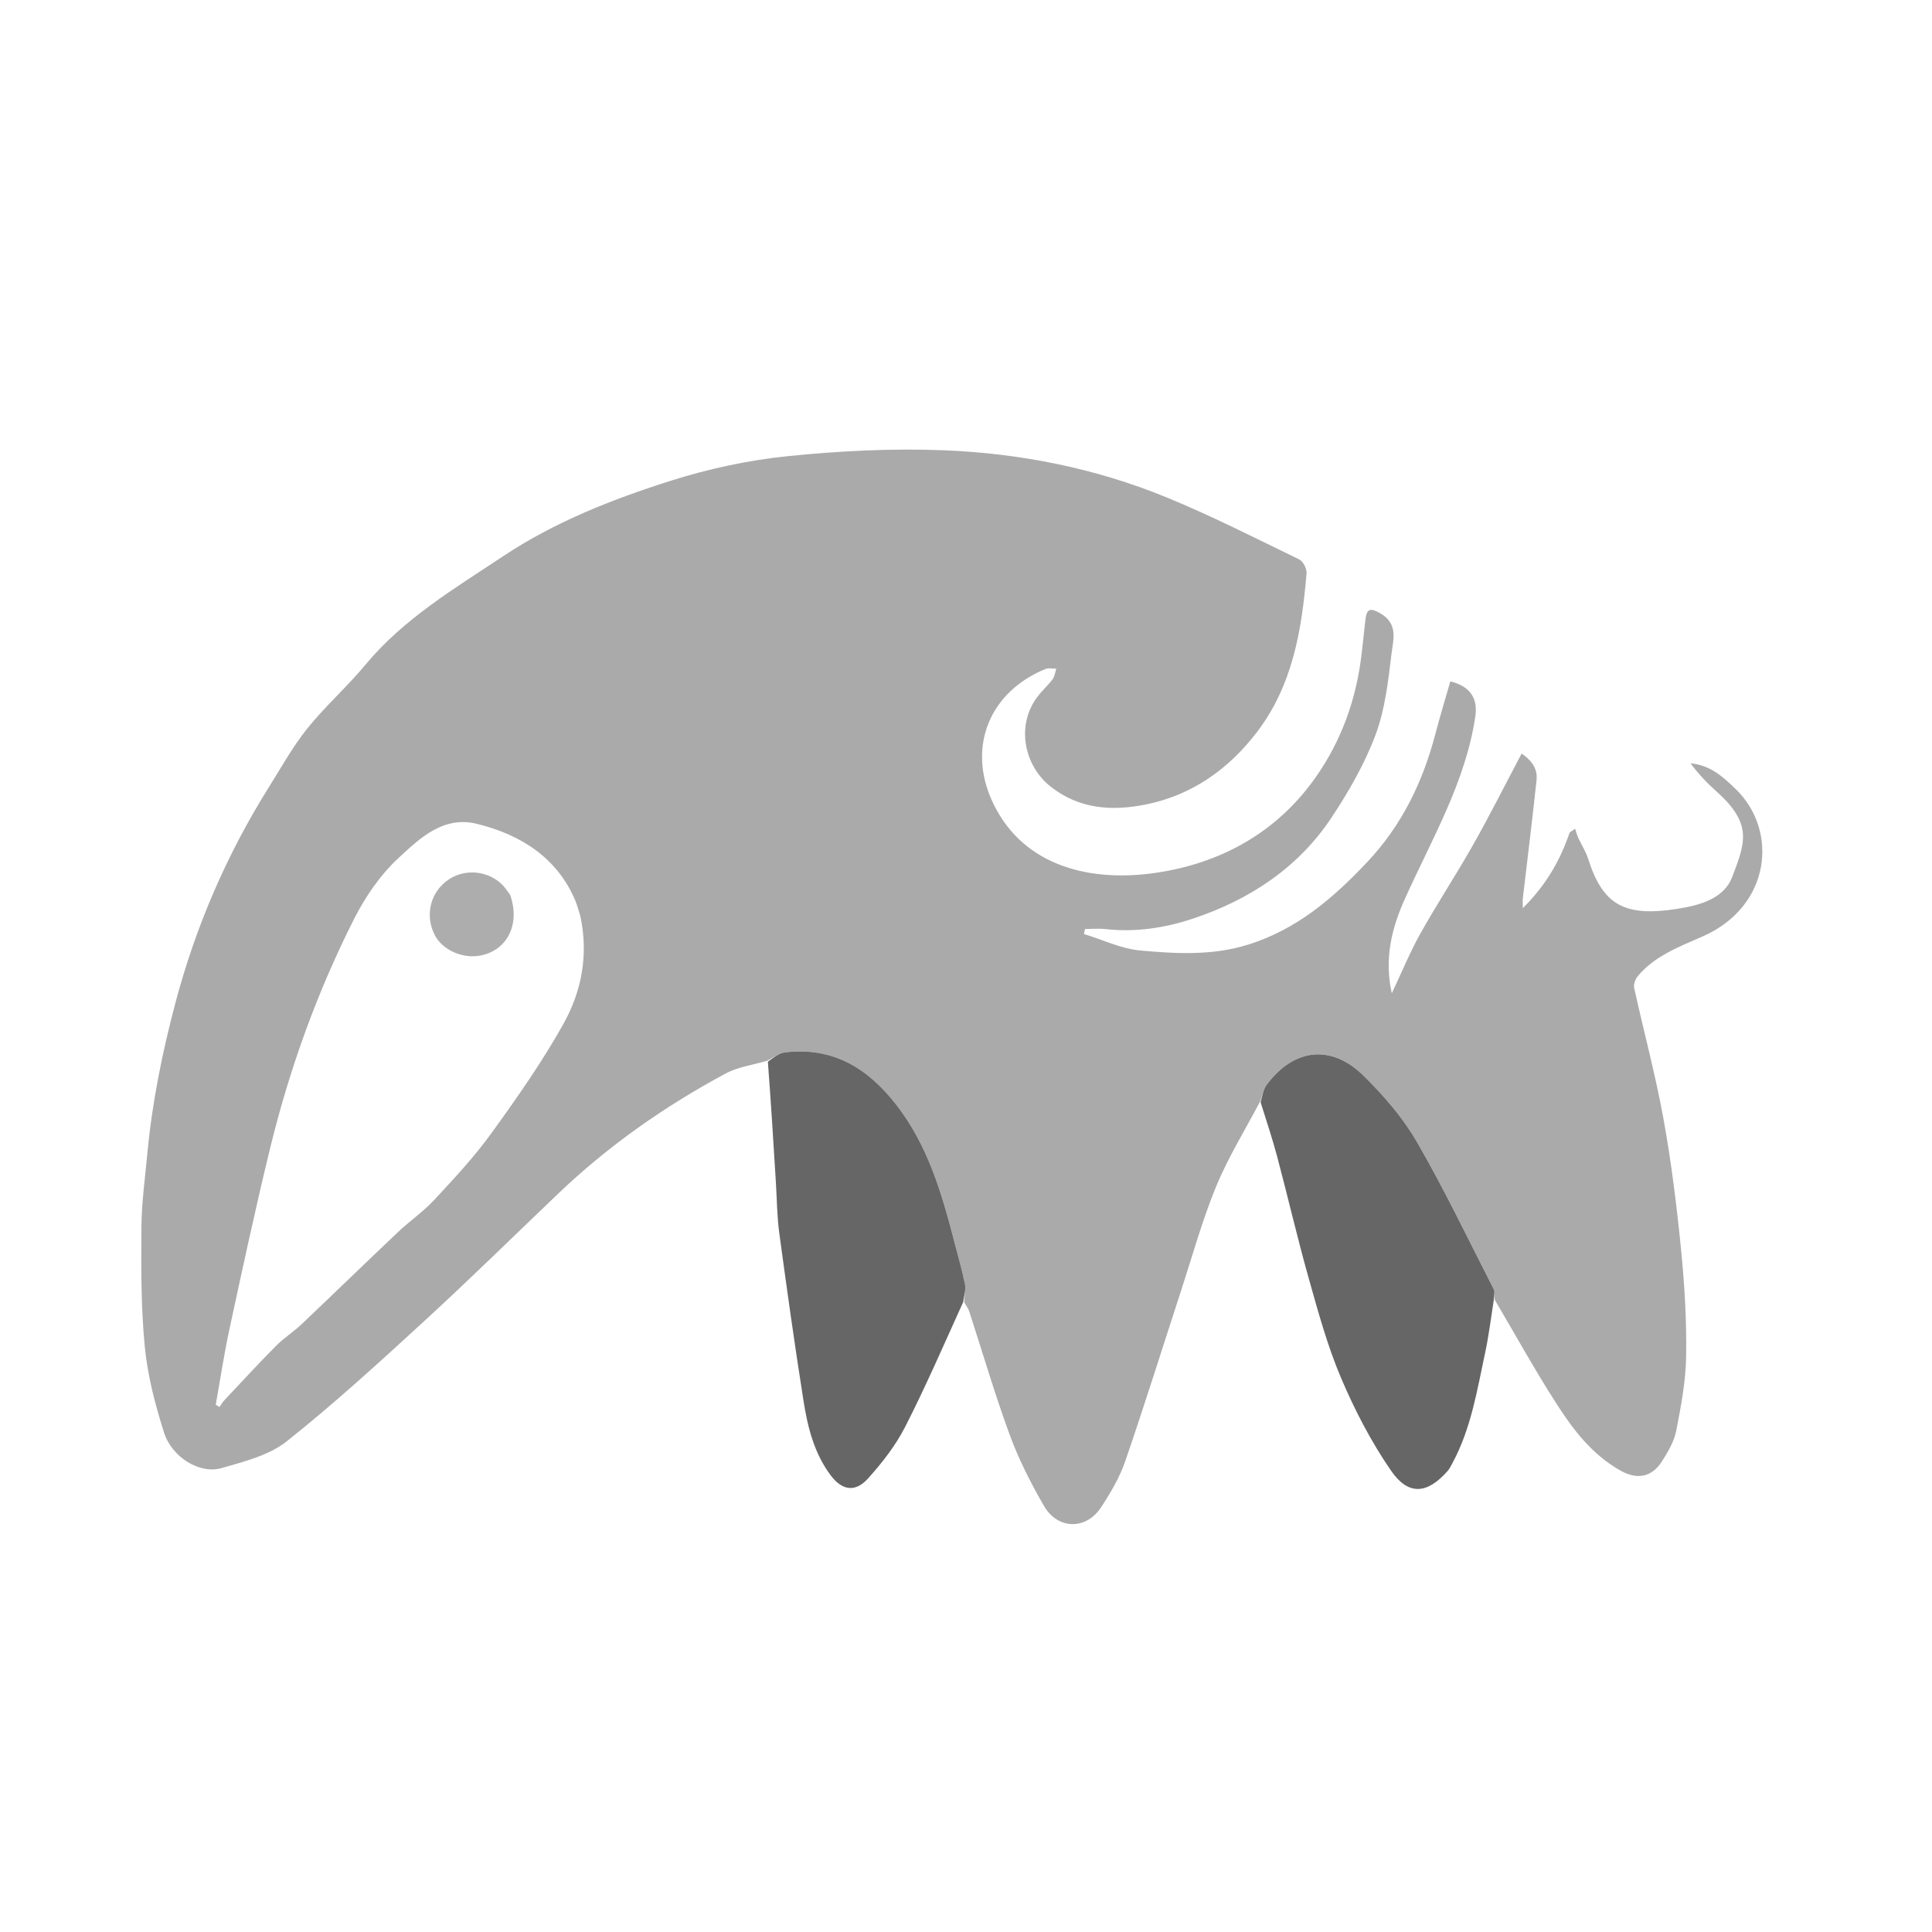
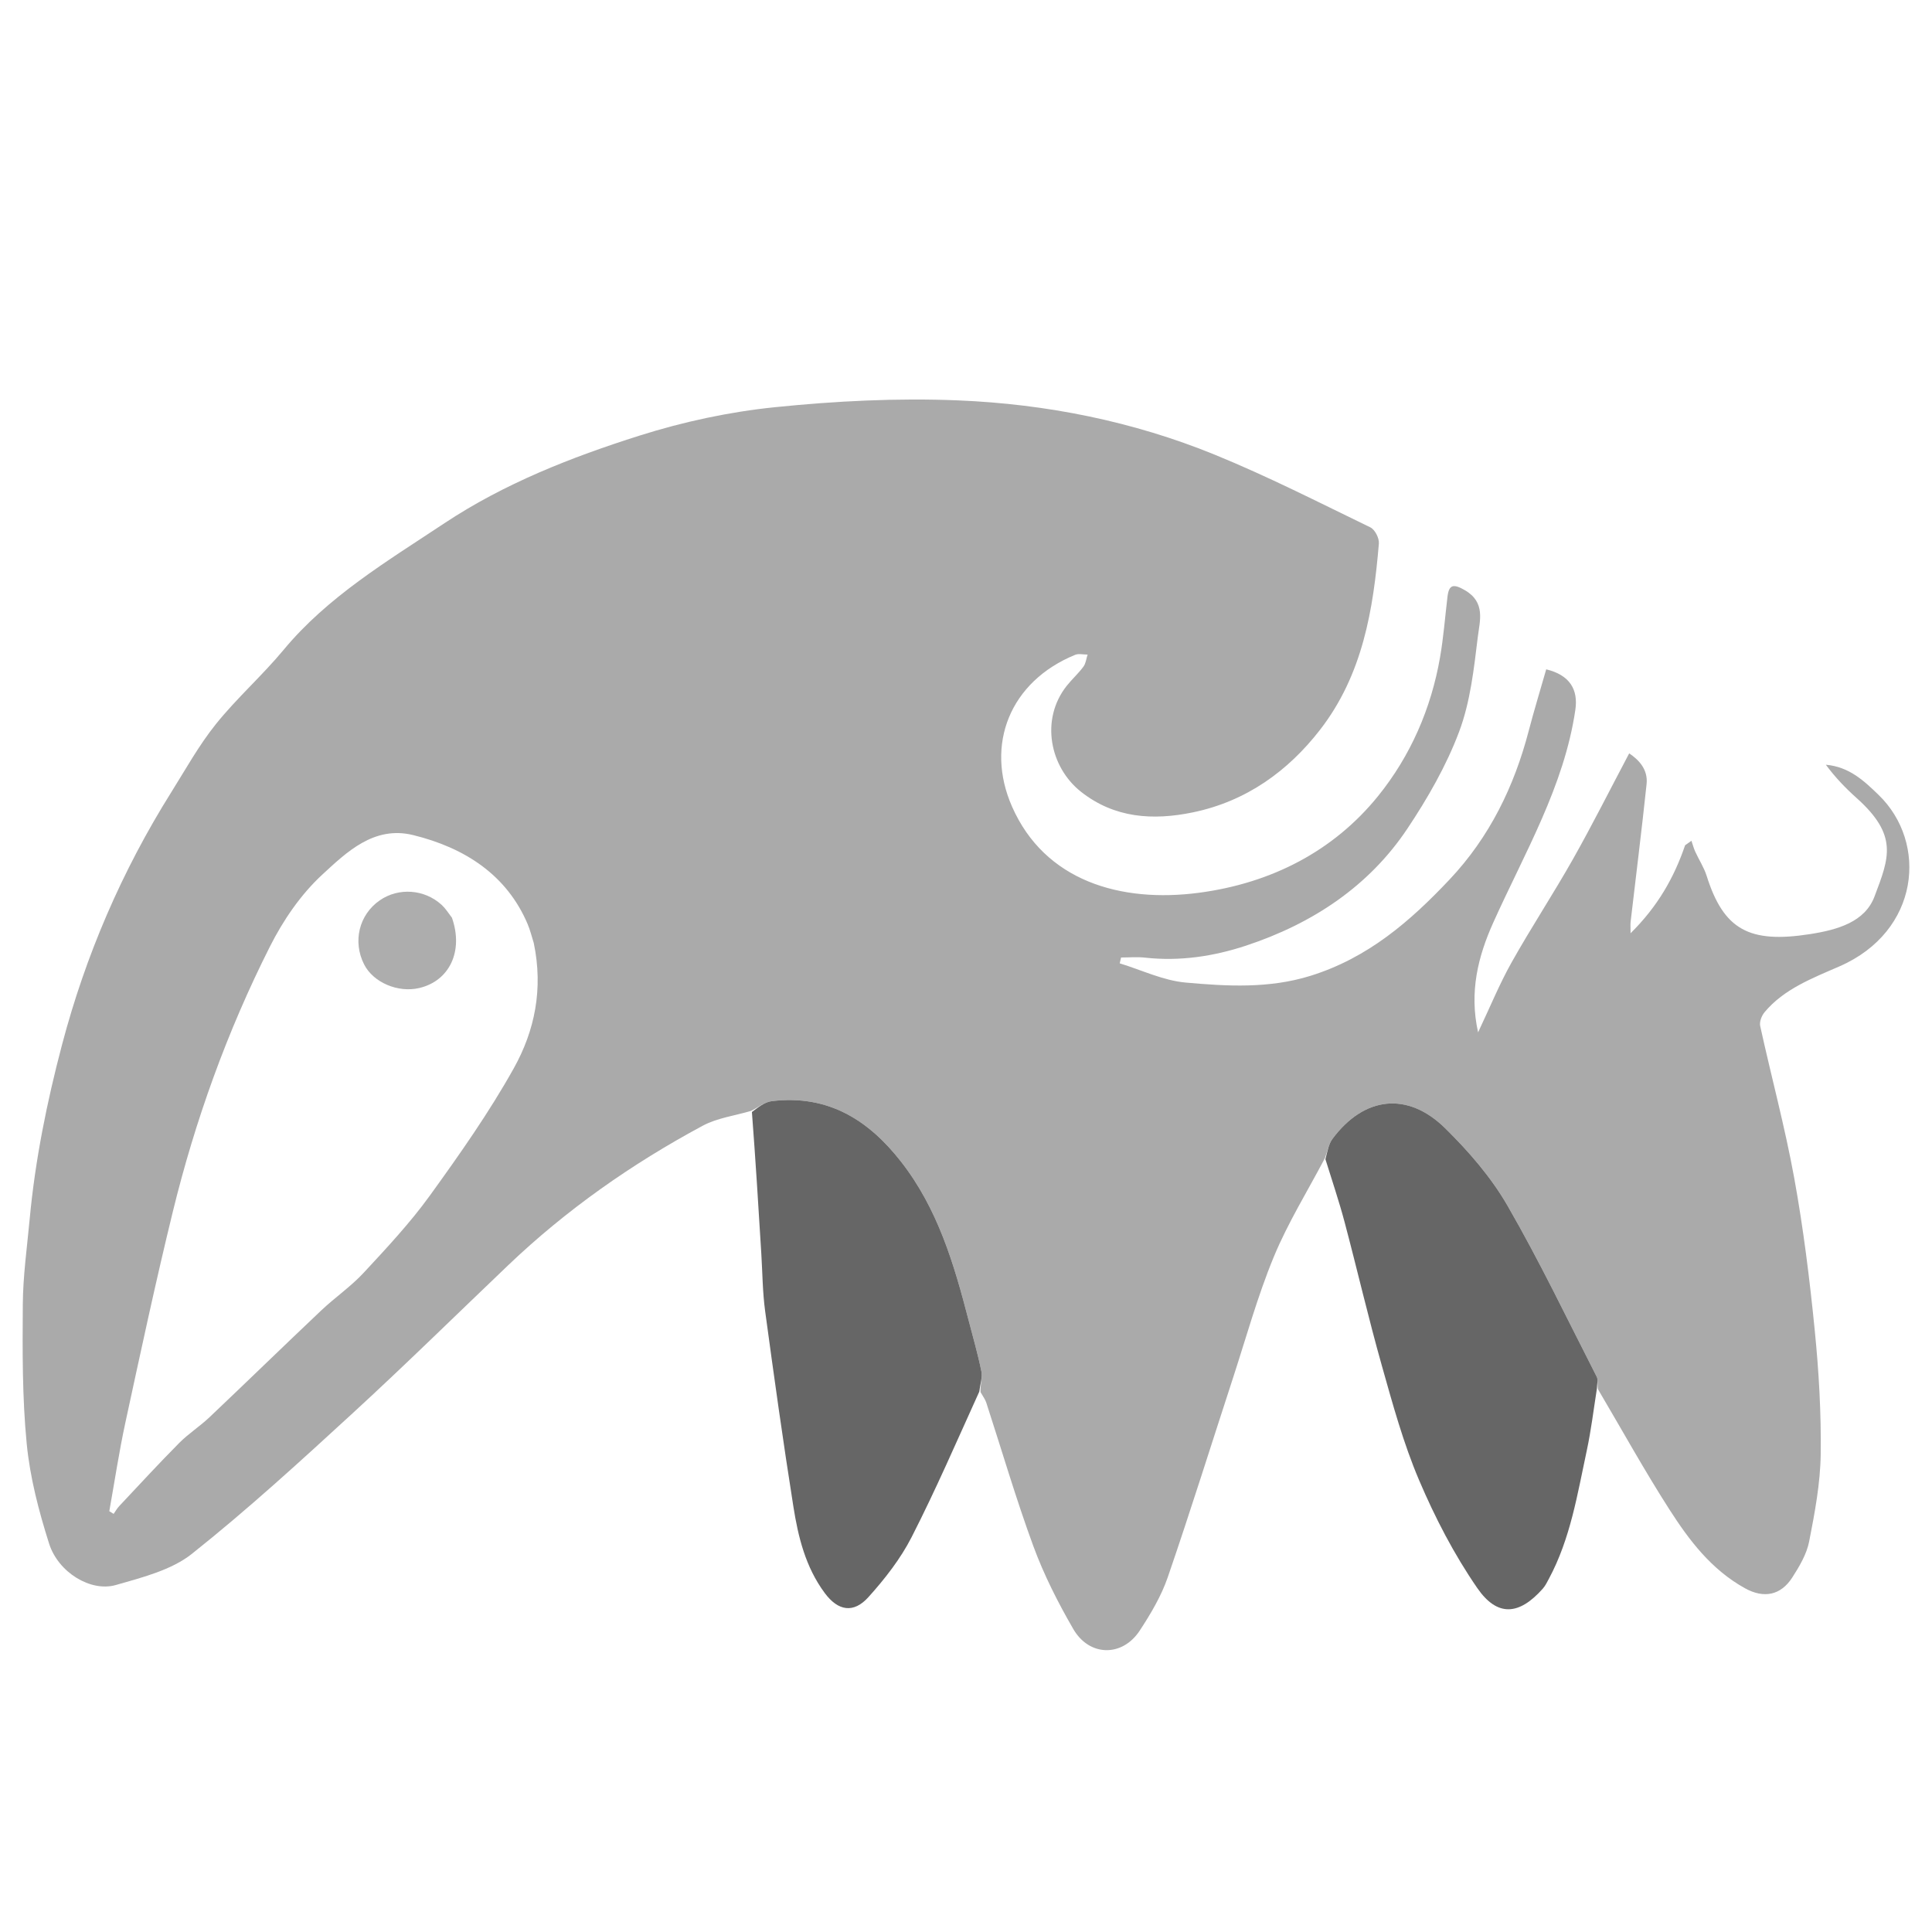
- <svg xmlns="http://www.w3.org/2000/svg" version="1.1" x="0px" y="0px" width="100%" viewBox="0 0 512 512" enable-background="new 0 0 512 512">
-   <path fill="#AAAAAA" d="M 203.308 281.115 C 199.623 282.207 195.585 282.729 192.312 284.487 C 176.042 293.225 161.151 303.709 147.998 316.259 C 136.195 327.522 124.571 338.955 112.538 350.001 C 100.622 360.94 88.664 371.891 75.953 381.995 C 71.346 385.656 64.665 387.359 58.641 389.077 C 52.948 390.701 45.558 386.218 43.47 379.65 C 41.112 372.231 39.114 364.562 38.368 356.883 C 37.347 346.364 37.403 335.732 37.482 325.152 C 37.53 318.682 38.444 312.215 39.045 305.752 C 40.295 292.31 42.969 279.09 46.424 266.005 C 51.771 245.755 59.99 226.57 71.288 208.554 C 74.572 203.318 77.576 197.865 81.458 193.034 C 86.206 187.125 92.03 181.972 96.878 176.125 C 106.895 164.043 120.407 155.983 133.485 147.307 C 147.11 138.269 162.305 132.299 177.902 127.361 C 187.854 124.21 198.349 121.949 208.787 120.886 C 222.574 119.483 236.586 118.771 250.427 119.339 C 270.569 120.166 290.292 124.122 308.846 131.691 C 320.937 136.624 332.561 142.562 344.288 148.241 C 345.371 148.766 346.349 150.73 346.247 151.943 C 344.983 166.97 342.581 181.83 332.803 194.409 C 325.603 203.671 316.157 210.614 303.883 213.149 C 294.818 215.022 286.043 214.479 278.405 208.44 C 271.343 202.856 269.1 192.025 275.157 184.353 C 276.351 182.841 277.832 181.52 278.971 179.978 C 279.534 179.216 279.622 178.149 279.924 177.219 C 278.976 177.224 277.896 176.948 277.1 177.273 C 262.245 183.344 256.515 197.729 262.727 211.845 C 270.152 228.72 287.377 233.818 305.298 231.449 C 321.849 229.26 335.971 221.902 346.041 209.463 C 353.496 200.255 358.156 189.442 360.169 177.89 C 360.969 173.307 361.314 168.655 361.871 164.035 C 362.208 161.247 363.238 161.058 365.826 162.557 C 370.591 165.316 369.222 169.547 368.783 173.124 C 367.889 180.419 367.091 187.931 364.516 194.788 C 361.618 202.506 357.365 209.925 352.707 216.897 C 344.046 229.864 331.274 238.454 315.944 243.509 C 308.624 245.924 300.911 247.101 293.013 246.222 C 291.216 246.022 289.371 246.192 287.548 246.192 C 287.445 246.635 287.343 247.078 287.24 247.521 C 292.234 249.043 297.139 251.438 302.243 251.897 C 311.695 252.748 321.247 253.286 330.637 250.374 C 343.838 246.279 353.475 237.83 362.312 228.47 C 371.504 218.734 377.071 207.181 380.354 194.626 C 381.584 189.92 383.012 185.259 384.349 180.578 C 389.729 181.88 391.66 185.183 390.984 189.799 C 388.433 207.204 379.432 222.373 372.304 238.219 C 368.834 245.933 366.783 254.032 368.839 263.23 C 371.569 257.47 373.699 252.236 376.463 247.311 C 380.921 239.367 385.969 231.711 390.449 223.777 C 394.872 215.944 398.9 207.917 403.243 199.709 C 405.293 201.084 407.569 203.268 407.204 206.706 C 406.095 217.173 404.784 227.622 403.566 238.079 C 403.499 238.657 403.558 239.249 403.558 240.669 C 409.765 234.536 413.487 227.936 415.974 220.636 C 416.455 220.295 416.936 219.954 417.417 219.614 C 417.703 220.444 417.922 221.301 418.286 222.1 C 419.126 223.943 420.279 225.692 420.879 227.596 C 424.749 239.871 430.572 243.035 444.428 240.865 C 450.766 239.873 456.911 238.086 459.097 232.308 C 462.441 223.465 464.568 218.408 454.983 209.839 C 452.43 207.556 450.075 205.081 448.024 202.3 C 453.358 202.761 456.761 206.01 460.012 209.151 C 471.309 220.063 469.414 240.219 451.136 248.202 C 444.945 250.907 438.472 253.365 434.081 258.631 C 433.394 259.455 432.86 260.832 433.072 261.798 C 435.601 273.329 438.702 284.765 440.812 296.359 C 442.902 307.847 444.335 319.461 445.493 331.068 C 446.429 340.459 446.979 349.927 446.848 359.351 C 446.755 365.969 445.501 372.615 444.22 379.156 C 443.657 382.027 442.015 384.823 440.366 387.375 C 437.778 391.379 433.963 392.236 429.563 389.787 C 421.893 385.516 416.869 378.831 412.428 371.913 C 406.758 363.082 401.693 353.913 396.139 344.499 C 395.909 343.291 396.205 342.343 395.864 341.678 C 389.18 328.609 382.856 315.355 375.496 302.623 C 371.803 296.236 366.719 290.347 361.332 285.058 C 352.765 276.646 342.892 277.82 335.709 287.448 C 334.783 288.69 334.536 290.373 333.974 291.852 C 330.034 299.344 325.509 306.627 322.307 314.384 C 318.6 323.366 316.029 332.756 313.016 341.984 C 308.081 357.099 303.349 372.274 298.173 387.317 C 296.711 391.567 294.309 395.619 291.795 399.452 C 287.825 405.503 280.307 405.396 276.652 399.07 C 273.166 393.035 269.979 386.754 267.597 380.281 C 263.628 369.491 260.414 358.461 256.854 347.539 C 256.628 346.846 256.165 346.219 255.551 345.159 C 255.466 343.312 256.021 341.801 255.745 340.436 C 254.959 336.534 253.845 332.69 252.842 328.826 C 249.53 316.068 245.849 303.392 237.388 292.6 C 230.199 283.431 221.044 277.317 208.01 278.898 C 206.367 279.098 204.871 280.35 203.308 281.115 M 153.824 242.894 C 153.362 241.447 153.013 239.959 152.418 238.561 C 147.681 227.417 138.176 221.219 126.354 218.316 C 117.429 216.125 111.172 222.256 105.718 227.276 C 100.741 231.856 96.738 237.769 93.737 243.721 C 83.984 263.064 76.718 283.291 71.624 304.13 C 67.736 320.037 64.308 336.043 60.846 352.037 C 59.396 358.735 58.385 365.516 57.175 372.259 C 57.503 372.465 57.83 372.67 58.158 372.876 C 58.579 372.283 58.933 371.635 59.431 371.106 C 63.961 366.288 68.436 361.422 73.101 356.719 C 75.193 354.609 77.798 352.947 79.965 350.894 C 88.491 342.814 96.897 334.625 105.431 326.553 C 108.552 323.602 112.197 321.1 115.09 317.98 C 120.344 312.316 125.663 306.625 130.139 300.433 C 136.942 291.023 143.658 281.471 149.268 271.425 C 154.047 262.866 156.015 253.359 153.824 242.894 Z" />
-   <path fill="#666666" d="M 334.077 292.119 C 334.536 290.373 334.783 288.69 335.709 287.448 C 342.892 277.82 352.765 276.646 361.332 285.058 C 366.719 290.347 371.803 296.236 375.496 302.623 C 382.856 315.355 389.18 328.609 395.864 341.678 C 396.205 342.343 395.909 343.291 395.891 344.357 C 395.121 349.242 394.565 353.913 393.576 358.503 C 391.443 368.405 389.89 378.472 384.956 387.658 C 384.544 388.426 384.157 389.236 383.579 389.889 C 378.212 395.952 373.241 396.411 368.652 389.761 C 363.356 382.086 359.02 373.694 355.402 365.194 C 351.817 356.773 349.398 347.89 346.917 339.099 C 343.86 328.269 341.331 317.311 338.444 306.438 C 337.19 301.716 335.611 297.068 334.077 292.119 Z" />
-   <path fill="#666666" d="M 203.493 281.369 C 204.871 280.35 206.367 279.098 208.01 278.898 C 221.044 277.317 230.199 283.431 237.388 292.6 C 245.849 303.392 249.53 316.068 252.842 328.826 C 253.845 332.69 254.959 336.534 255.745 340.436 C 256.021 341.801 255.466 343.312 255.26 345.048 C 250.148 356.304 245.359 367.4 239.851 378.176 C 237.344 383.082 233.787 387.649 230.019 391.832 C 226.643 395.579 223.126 395.005 220.08 390.902 C 215.692 384.989 214.028 378.115 212.933 371.201 C 210.588 356.395 208.518 341.551 206.506 326.702 C 205.917 322.355 205.898 317.94 205.629 313.555 C 204.975 302.911 204.327 292.267 203.493 281.369 Z" />
-   <path fill="transparent" fill-opacity="0" d="M 153.881 243.215 C 156.015 253.359 154.047 262.866 149.268 271.425 C 143.658 281.471 136.942 291.023 130.139 300.433 C 125.663 306.625 120.344 312.316 115.09 317.98 C 112.197 321.1 108.552 323.602 105.431 326.553 C 96.897 334.625 88.491 342.814 79.965 350.894 C 77.798 352.947 75.193 354.609 73.101 356.719 C 68.436 361.422 63.961 366.288 59.431 371.106 C 58.933 371.635 58.579 372.283 58.158 372.876 C 57.83 372.67 57.503 372.465 57.175 372.259 C 58.385 365.516 59.396 358.735 60.846 352.037 C 64.308 336.043 67.736 320.037 71.624 304.13 C 76.718 283.291 83.984 263.064 93.737 243.721 C 96.738 237.769 100.741 231.856 105.718 227.276 C 111.172 222.256 117.429 216.125 126.354 218.316 C 138.176 221.219 147.681 227.417 152.418 238.561 C 153.013 239.959 153.362 241.447 153.881 243.215 M 135.056 236.878 C 134.327 235.983 133.702 234.989 132.851 234.209 C 128.937 230.623 123.039 230.219 118.768 233.169 C 114.043 236.433 112.546 242.548 115.195 247.767 C 117.283 251.882 122.916 254.286 127.772 253.135 C 134.627 251.511 137.867 244.766 135.056 236.878 Z" />
-   <path fill="#ADADAD" d="M 135.194 237.138 C 137.867 244.766 134.627 251.511 127.772 253.135 C 122.916 254.286 117.283 251.882 115.195 247.767 C 112.546 242.548 114.043 236.433 118.768 233.169 C 123.039 230.219 128.937 230.623 132.851 234.209 C 133.702 234.989 134.327 235.983 135.194 237.138 Z" />
+ <svg xmlns="http://www.w3.org/2000/svg" version="1.1" x="0px" y="0px" width="100%" viewBox="0 0 256 256">
+   <defs />
+   <g>
+     <path fill="#AAAAAA" d="M 99.524 147.198 C 97.38 147.833 95.03 148.137 93.125 149.16 C 83.657 154.245 74.991 160.346 67.337 167.65 C 60.468 174.204 53.704 180.858 46.701 187.286 C 39.767 193.652 32.808 200.025 25.41 205.905 C 22.729 208.035 18.841 209.026 15.336 210.026 C 12.023 210.971 7.722 208.362 6.507 204.54 C 5.135 200.222 3.972 195.76 3.538 191.291 C 2.944 185.169 2.976 178.982 3.022 172.825 C 3.05 169.06 3.582 165.296 3.932 161.535 C 4.659 153.713 6.216 146.019 8.226 138.404 C 11.338 126.62 16.121 115.455 22.696 104.971 C 24.607 101.924 26.355 98.751 28.614 95.939 C 31.377 92.5 34.766 89.502 37.588 86.099 C 43.417 79.068 51.28 74.377 58.891 69.328 C 66.82 64.069 75.663 60.595 84.739 57.721 C 90.531 55.887 96.639 54.571 102.713 53.953 C 110.736 53.136 118.89 52.722 126.945 53.053 C 138.667 53.534 150.145 55.836 160.942 60.241 C 167.978 63.112 174.743 66.567 181.567 69.872 C 182.198 70.178 182.767 71.32 182.707 72.026 C 181.972 80.771 180.574 89.419 174.884 96.739 C 170.694 102.129 165.197 106.17 158.054 107.645 C 152.778 108.735 147.672 108.419 143.227 104.905 C 139.117 101.655 137.812 95.352 141.337 90.887 C 142.032 90.007 142.893 89.239 143.556 88.341 C 143.884 87.898 143.935 87.277 144.111 86.736 C 143.559 86.739 142.931 86.578 142.467 86.767 C 133.823 90.3 130.488 98.671 134.103 106.886 C 138.424 116.707 148.448 119.673 158.877 118.295 C 168.509 117.021 176.727 112.739 182.588 105.5 C 186.926 100.141 189.638 93.849 190.809 87.126 C 191.275 84.459 191.476 81.752 191.8 79.063 C 191.996 77.441 192.595 77.331 194.101 78.203 C 196.874 79.809 196.078 82.271 195.822 84.353 C 195.302 88.598 194.838 92.97 193.339 96.96 C 191.653 101.451 189.178 105.769 186.467 109.826 C 181.427 117.372 173.994 122.371 165.073 125.313 C 160.813 126.718 156.324 127.403 151.728 126.892 C 150.682 126.775 149.609 126.874 148.548 126.874 C 148.488 127.132 148.428 127.39 148.368 127.648 C 151.275 128.534 154.129 129.927 157.099 130.194 C 162.6 130.69 168.159 131.003 173.623 129.308 C 181.306 126.925 186.914 122.008 192.056 116.561 C 197.406 110.895 200.645 104.172 202.556 96.866 C 203.272 94.127 204.103 91.415 204.881 88.69 C 208.012 89.448 209.135 91.37 208.742 94.057 C 207.257 104.185 202.019 113.013 197.871 122.234 C 195.852 126.724 194.658 131.437 195.855 136.79 C 197.444 133.438 198.683 130.392 200.292 127.526 C 202.886 122.903 205.824 118.447 208.431 113.83 C 211.005 109.272 213.349 104.6 215.876 99.824 C 217.069 100.624 218.394 101.895 218.181 103.896 C 217.536 109.987 216.773 116.068 216.064 122.153 C 216.025 122.489 216.059 122.834 216.059 123.66 C 219.672 120.091 221.838 116.25 223.285 112.002 C 223.565 111.804 223.845 111.605 224.125 111.407 C 224.291 111.89 224.419 112.389 224.63 112.854 C 225.119 113.927 225.79 114.944 226.139 116.052 C 228.391 123.196 231.78 125.037 239.844 123.774 C 243.532 123.197 247.108 122.157 248.38 118.795 C 250.326 113.648 251.564 110.706 245.986 105.719 C 244.5 104.39 243.13 102.95 241.936 101.332 C 245.04 101.6 247.021 103.491 248.913 105.318 C 255.487 111.669 254.384 123.398 243.747 128.044 C 240.145 129.618 236.378 131.049 233.822 134.113 C 233.422 134.593 233.112 135.394 233.235 135.956 C 234.707 142.667 236.511 149.322 237.739 156.069 C 238.956 162.754 239.79 169.513 240.463 176.268 C 241.008 181.733 241.328 187.243 241.252 192.727 C 241.198 196.578 240.468 200.446 239.723 204.252 C 239.395 205.923 238.439 207.55 237.48 209.035 C 235.974 211.366 233.754 211.864 231.193 210.439 C 226.729 207.954 223.806 204.063 221.221 200.037 C 217.922 194.898 214.974 189.562 211.742 184.084 C 211.608 183.381 211.78 182.829 211.582 182.442 C 207.692 174.837 204.012 167.124 199.729 159.714 C 197.58 155.997 194.621 152.57 191.486 149.492 C 186.501 144.597 180.755 145.28 176.575 150.883 C 176.036 151.606 175.892 152.585 175.565 153.446 C 173.272 157.806 170.639 162.044 168.776 166.559 C 166.618 171.786 165.122 177.25 163.369 182.62 C 160.497 191.416 157.743 200.247 154.731 209.002 C 153.88 211.475 152.482 213.833 151.019 216.064 C 148.709 219.585 144.334 219.523 142.207 215.841 C 140.178 212.329 138.323 208.674 136.937 204.907 C 134.627 198.628 132.757 192.209 130.685 185.853 C 130.554 185.45 130.284 185.085 129.927 184.468 C 129.878 183.393 130.201 182.514 130.04 181.719 C 129.583 179.449 128.934 177.212 128.351 174.963 C 126.423 167.539 124.281 160.162 119.357 153.881 C 115.174 148.546 109.846 144.987 102.261 145.908 C 101.305 146.024 100.434 146.753 99.524 147.198 M 70.727 124.955 C 70.458 124.113 70.255 123.247 69.909 122.434 C 67.152 115.948 61.621 112.341 54.741 110.652 C 49.547 109.377 45.906 112.945 42.732 115.866 C 39.836 118.532 37.506 121.973 35.76 125.436 C 30.084 136.693 25.856 148.464 22.891 160.591 C 20.629 169.848 18.634 179.163 16.619 188.471 C 15.775 192.369 15.187 196.315 14.483 200.239 C 14.674 200.359 14.864 200.478 15.055 200.598 C 15.3 200.253 15.506 199.876 15.796 199.568 C 18.432 196.764 21.036 193.932 23.751 191.195 C 24.968 189.967 26.484 189 27.745 187.805 C 32.707 183.103 37.599 178.338 42.565 173.64 C 44.381 171.923 46.503 170.467 48.186 168.651 C 51.244 165.355 54.339 162.043 56.944 158.44 C 60.903 152.964 64.811 147.405 68.076 141.559 C 70.857 136.578 72.002 131.045 70.727 124.955 Z" />
+     <path fill="#666666" d="M 175.625 153.601 C 175.892 152.585 176.036 151.606 176.575 150.883 C 180.755 145.28 186.501 144.597 191.486 149.492 C 194.621 152.57 197.58 155.997 199.729 159.714 C 204.012 167.124 207.692 174.837 211.582 182.442 C 211.78 182.829 211.608 183.381 211.598 184.001 C 211.15 186.844 210.826 189.562 210.25 192.233 C 209.009 197.996 208.105 203.854 205.234 209.2 C 204.994 209.647 204.769 210.118 204.433 210.499 C 201.309 214.027 198.417 214.294 195.746 210.424 C 192.664 205.958 190.141 201.074 188.035 196.127 C 185.949 191.227 184.541 186.057 183.097 180.941 C 181.318 174.639 179.847 168.262 178.166 161.934 C 177.437 159.186 176.518 156.482 175.625 153.601 Z" />
+     <path fill="#666666" d="M 99.632 147.346 C 100.434 146.753 101.305 146.024 102.261 145.908 C 109.846 144.987 115.174 148.546 119.357 153.881 C 124.281 160.162 126.423 167.539 128.351 174.963 C 128.934 177.212 129.583 179.449 130.04 181.719 C 130.201 182.514 129.878 183.393 129.758 184.403 C 126.783 190.954 123.996 197.411 120.791 203.682 C 119.332 206.537 117.262 209.195 115.069 211.629 C 113.104 213.81 111.057 213.476 109.285 211.088 C 106.731 207.647 105.763 203.647 105.126 199.623 C 103.761 191.007 102.556 182.368 101.385 173.727 C 101.043 171.197 101.032 168.628 100.875 166.076 C 100.495 159.882 100.117 153.688 99.632 147.346 Z" />
+     <path fill="transparent" fill-opacity="0" d="M 70.76 125.142 C 72.002 131.045 70.857 136.578 68.076 141.559 C 64.811 147.406 60.903 152.964 56.944 158.44 C 54.339 162.043 51.244 165.356 48.186 168.652 C 46.502 170.467 44.381 171.923 42.565 173.641 C 37.599 178.338 32.707 183.104 27.746 187.806 C 26.484 189 24.968 189.968 23.75 191.196 C 21.036 193.933 18.432 196.764 15.795 199.569 C 15.505 199.876 15.299 200.253 15.055 200.598 C 14.864 200.479 14.673 200.359 14.483 200.24 C 15.187 196.315 15.775 192.369 16.619 188.471 C 18.633 179.163 20.628 169.849 22.891 160.592 C 25.856 148.464 30.084 136.694 35.76 125.437 C 37.506 121.973 39.835 118.531 42.732 115.866 C 45.906 112.946 49.547 109.377 54.742 110.653 C 61.622 112.342 67.153 115.948 69.91 122.434 C 70.255 123.247 70.459 124.113 70.76 125.142 M 59.805 121.454 C 59.381 120.934 59.017 120.355 58.522 119.902 C 56.245 117.815 52.812 117.579 50.327 119.296 C 47.577 121.196 46.706 124.754 48.248 127.791 C 49.462 130.186 52.741 131.585 55.567 130.915 C 59.556 129.97 61.441 126.045 59.805 121.454 Z" />
+     <path fill="#ADADAD" d="M 59.886 121.606 C 61.441 126.045 59.556 129.97 55.567 130.915 C 52.741 131.585 49.462 130.186 48.248 127.791 C 46.706 124.754 47.577 121.196 50.327 119.296 C 52.812 117.579 56.245 117.815 58.522 119.902 C 59.017 120.355 59.381 120.934 59.886 121.606 Z" />
+   </g>
</svg>
